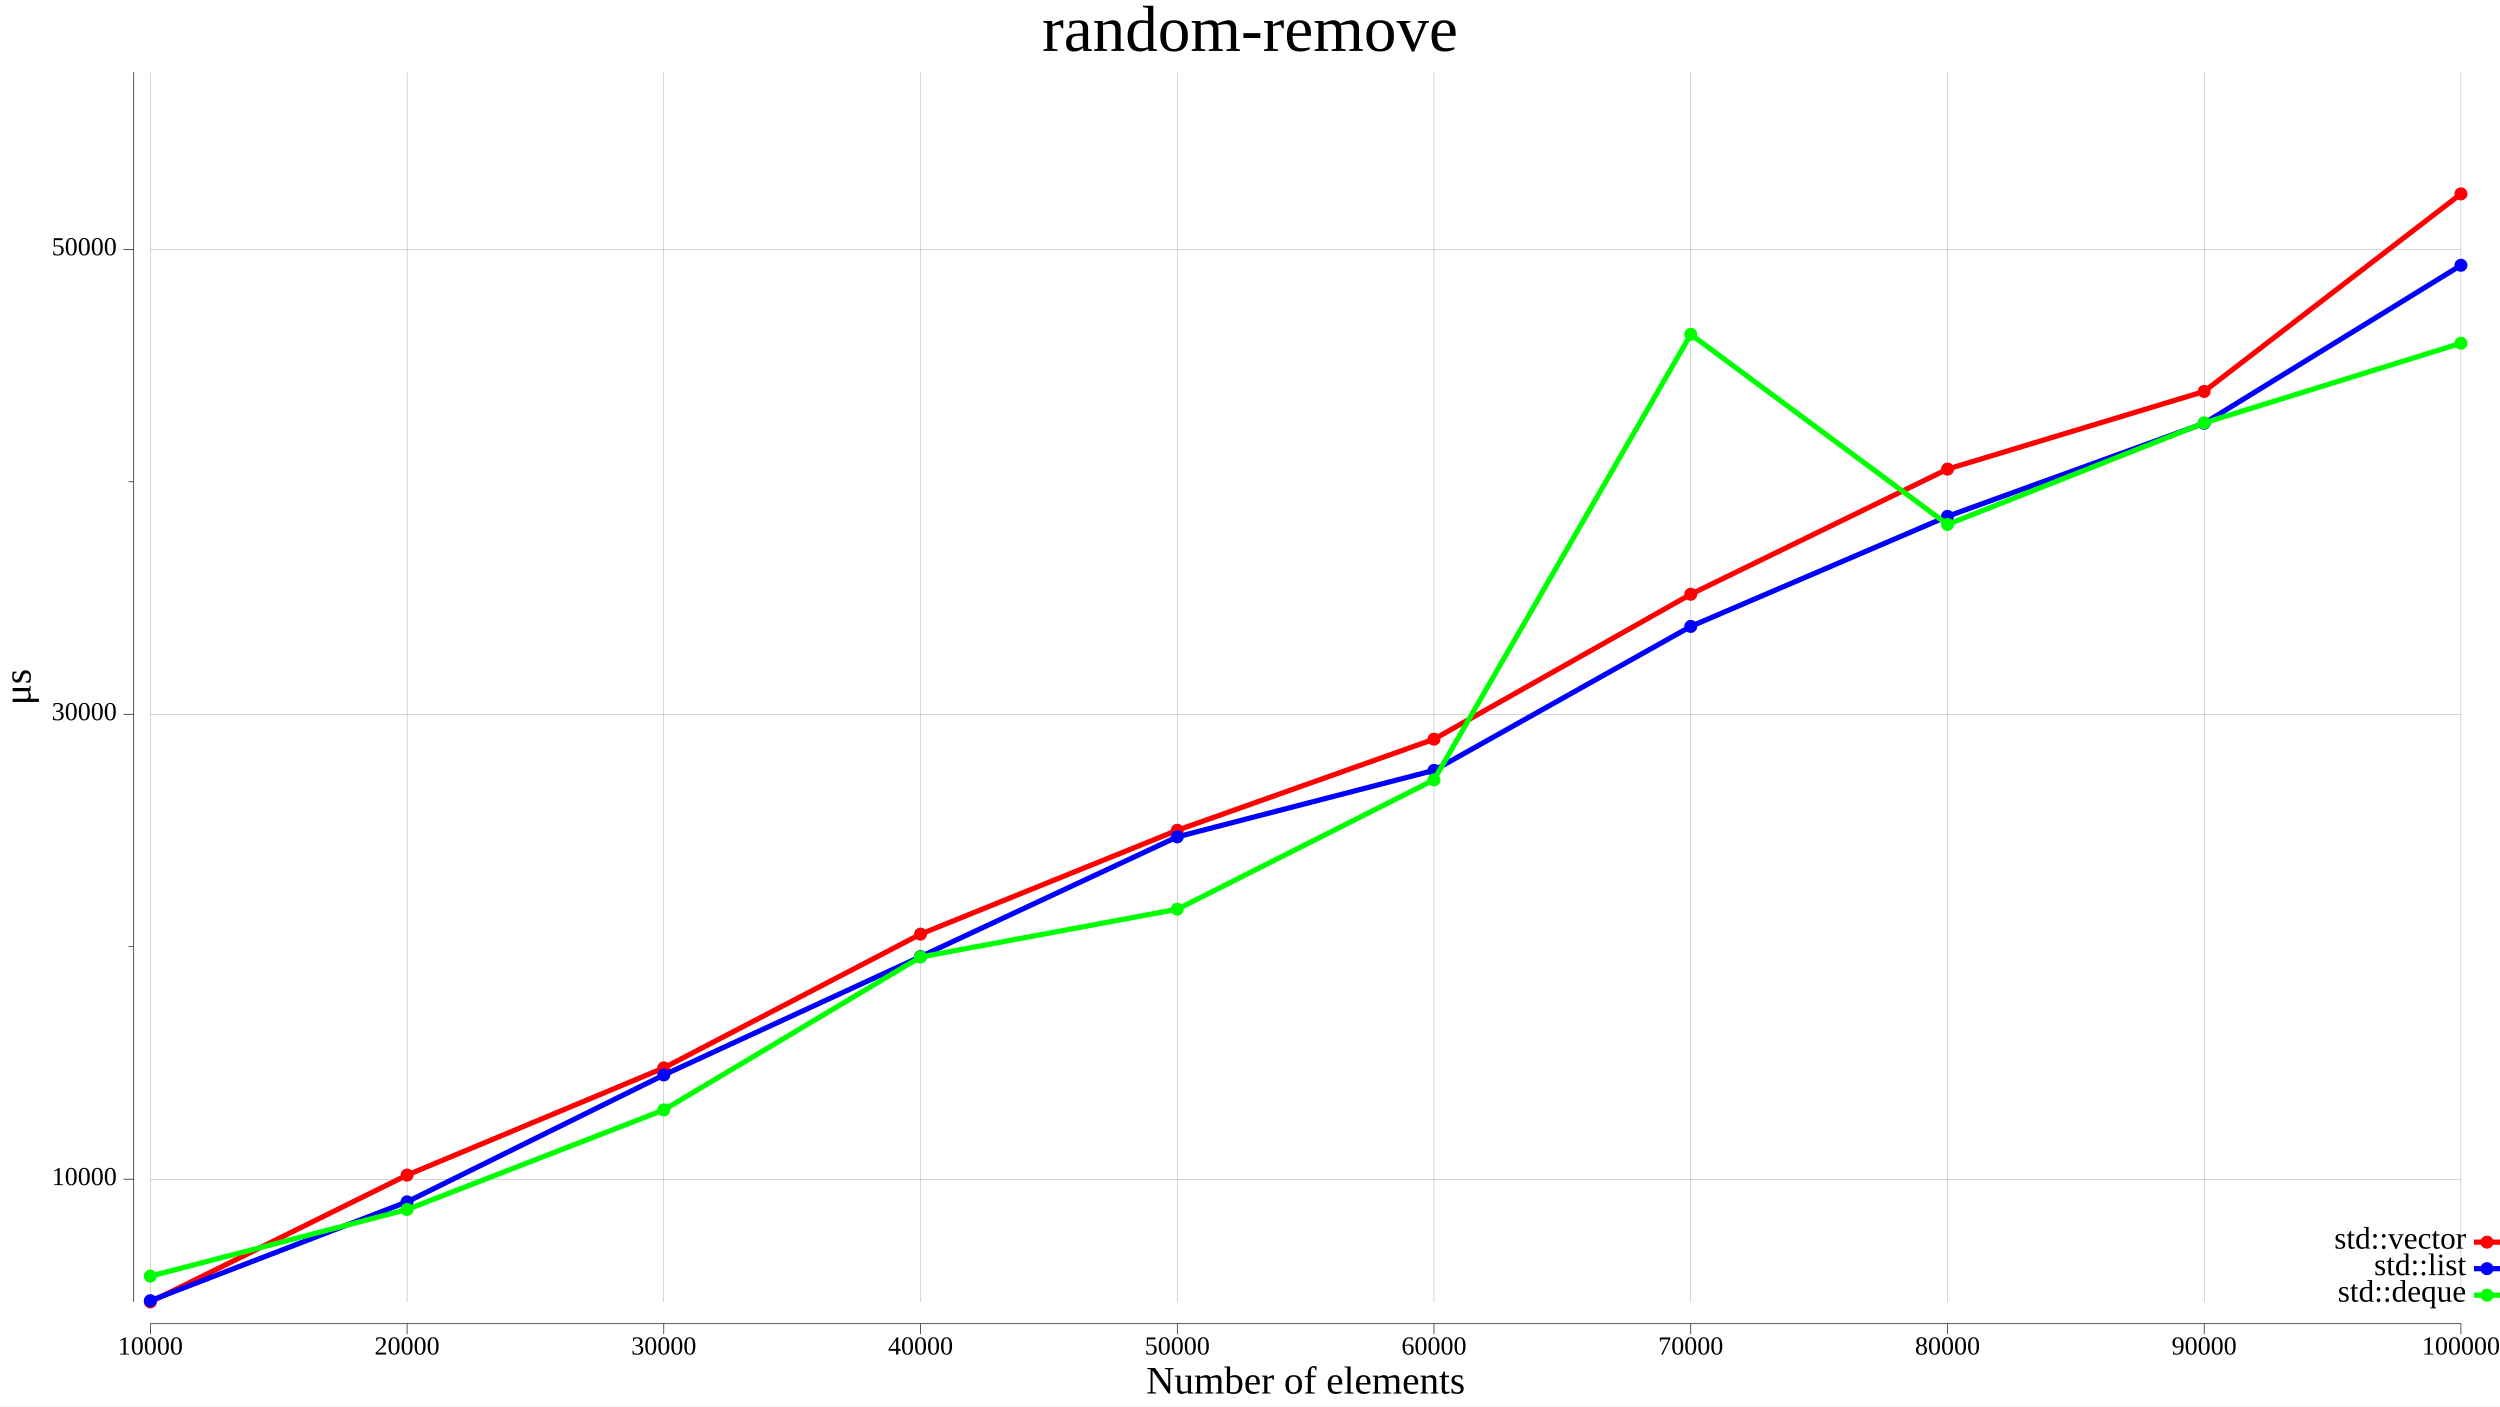
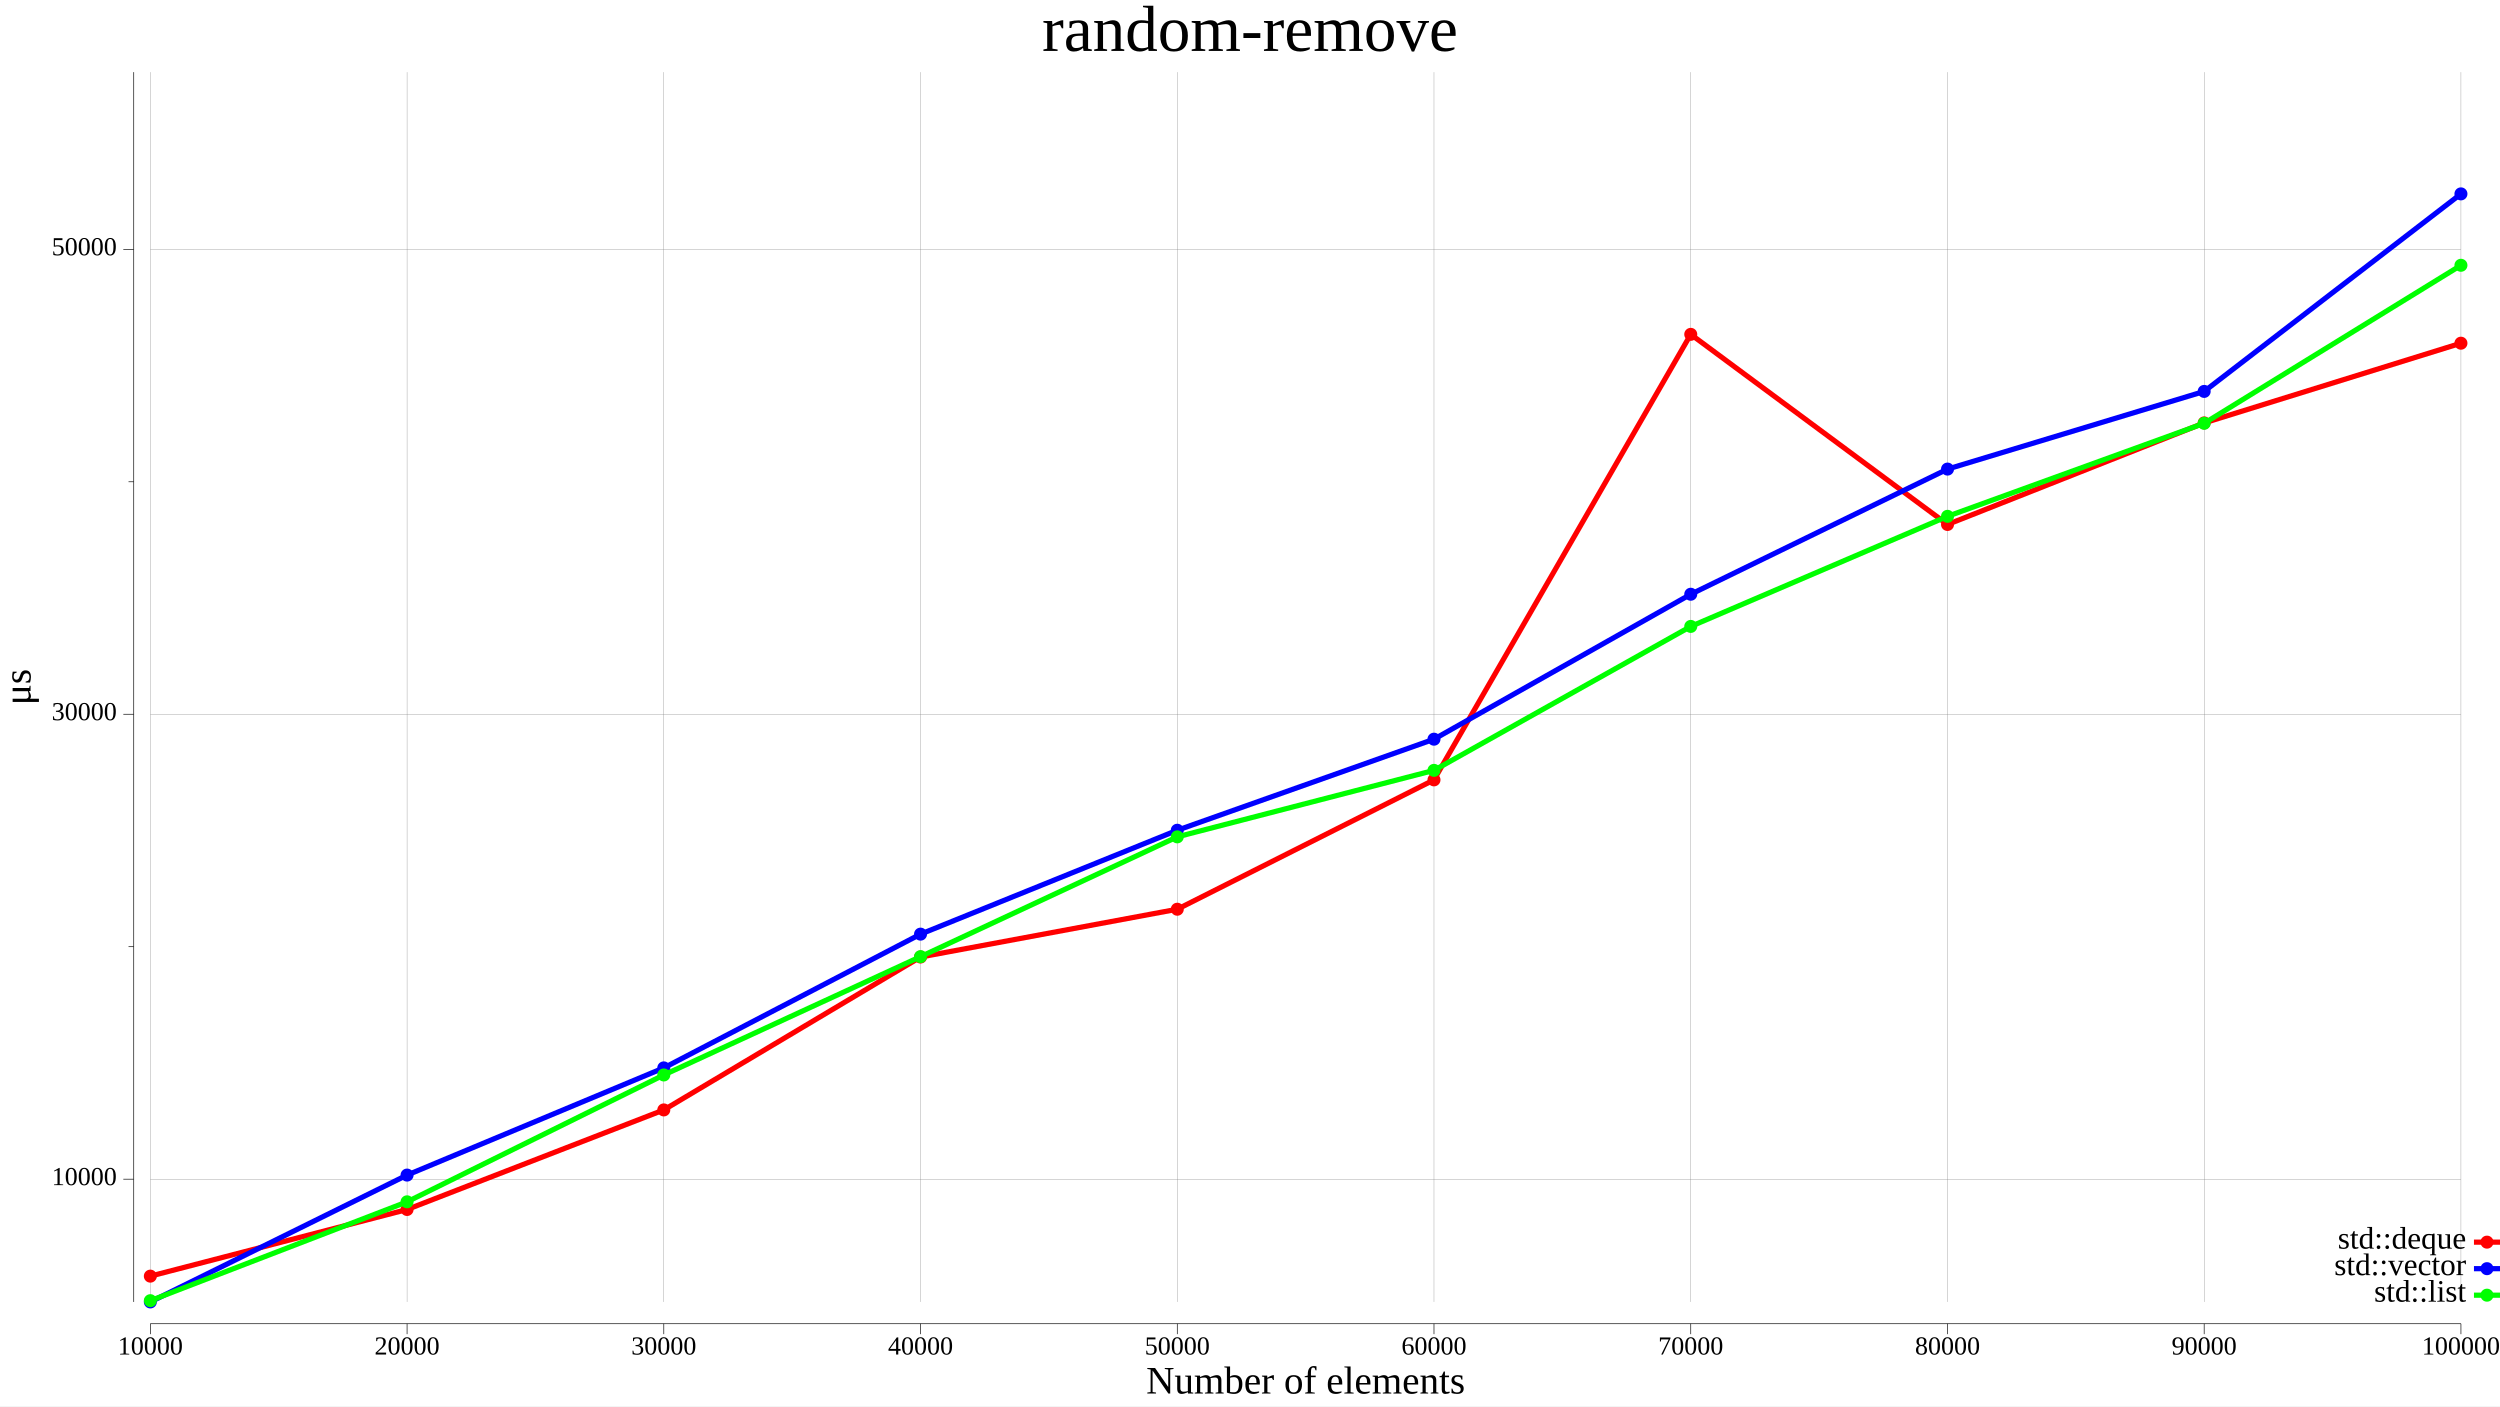
<svg xmlns="http://www.w3.org/2000/svg" width="1920pt" height="1080pt" viewBox="0 0 1920 1080">
  <g transform="scale(1, -1) translate(0, -1080)">
    <path d="M0,0L1920,0L1920,1080L0,1080Z" style="fill:#FFFFFF" />
    <text x="800.34" y="-1040.9" transform="scale(1, -1)" style="font-family:Liberation Serif;font-variant:normal;font-weight:normal;font-style:normal;font-size:50px">random-remove</text>
    <text x="880.27" y="-9.756" transform="scale(1, -1)" style="font-family:Liberation Serif;font-variant:normal;font-weight:normal;font-style:normal;font-size:30px">Number of elements</text>
    <text x="90.462" y="-39.727" transform="scale(1, -1)" style="font-family:Liberation Serif;font-variant:normal;font-weight:normal;font-style:normal;font-size:20px">10000</text>
    <text x="287.63" y="-39.727" transform="scale(1, -1)" style="font-family:Liberation Serif;font-variant:normal;font-weight:normal;font-style:normal;font-size:20px">20000</text>
    <text x="484.8" y="-39.727" transform="scale(1, -1)" style="font-family:Liberation Serif;font-variant:normal;font-weight:normal;font-style:normal;font-size:20px">30000</text>
    <text x="681.97" y="-39.727" transform="scale(1, -1)" style="font-family:Liberation Serif;font-variant:normal;font-weight:normal;font-style:normal;font-size:20px">40000</text>
    <text x="879.15" y="-39.727" transform="scale(1, -1)" style="font-family:Liberation Serif;font-variant:normal;font-weight:normal;font-style:normal;font-size:20px">50000</text>
    <text x="1076.3" y="-39.727" transform="scale(1, -1)" style="font-family:Liberation Serif;font-variant:normal;font-weight:normal;font-style:normal;font-size:20px">60000</text>
    <text x="1273.5" y="-39.727" transform="scale(1, -1)" style="font-family:Liberation Serif;font-variant:normal;font-weight:normal;font-style:normal;font-size:20px">70000</text>
    <text x="1470.7" y="-39.727" transform="scale(1, -1)" style="font-family:Liberation Serif;font-variant:normal;font-weight:normal;font-style:normal;font-size:20px">80000</text>
    <text x="1667.8" y="-39.727" transform="scale(1, -1)" style="font-family:Liberation Serif;font-variant:normal;font-weight:normal;font-style:normal;font-size:20px">90000</text>
    <text x="1860" y="-39.727" transform="scale(1, -1)" style="font-family:Liberation Serif;font-variant:normal;font-weight:normal;font-style:normal;font-size:20px">100000</text>
    <path d="M115.46,55.371L115.46,63.371" style="fill:none;stroke:#000000;stroke-width:0.5" />
    <path d="M312.63,55.371L312.63,63.371" style="fill:none;stroke:#000000;stroke-width:0.5" />
    <path d="M509.8,55.371L509.8,63.371" style="fill:none;stroke:#000000;stroke-width:0.5" />
    <path d="M706.97,55.371L706.97,63.371" style="fill:none;stroke:#000000;stroke-width:0.5" />
    <path d="M904.15,55.371L904.15,63.371" style="fill:none;stroke:#000000;stroke-width:0.5" />
    <path d="M1101.3,55.371L1101.3,63.371" style="fill:none;stroke:#000000;stroke-width:0.5" />
    <path d="M1298.5,55.371L1298.5,63.371" style="fill:none;stroke:#000000;stroke-width:0.5" />
    <path d="M1495.7,55.371L1495.7,63.371" style="fill:none;stroke:#000000;stroke-width:0.5" />
    <path d="M1692.8,55.371L1692.8,63.371" style="fill:none;stroke:#000000;stroke-width:0.5" />
    <path d="M1890,55.371L1890,63.371" style="fill:none;stroke:#000000;stroke-width:0.5" />
    <path d="M115.46,63.371L1890,63.371" style="fill:none;stroke:#000000;stroke-width:0.5" />
    <g transform="rotate(90)">
      <text x="538.49" y="23.467" transform="scale(1, -1)" style="font-family:Liberation Serif;font-variant:normal;font-weight:normal;font-style:normal;font-size:30px">μs</text>
    </g>
    <text x="39.712" y="-169.82" transform="scale(1, -1)" style="font-family:Liberation Serif;font-variant:normal;font-weight:normal;font-style:normal;font-size:20px">10000</text>
    <text x="39.712" y="-526.89" transform="scale(1, -1)" style="font-family:Liberation Serif;font-variant:normal;font-weight:normal;font-style:normal;font-size:20px">30000</text>
    <text x="39.712" y="-883.95" transform="scale(1, -1)" style="font-family:Liberation Serif;font-variant:normal;font-weight:normal;font-style:normal;font-size:20px">50000</text>
    <path d="M94.712,174.39L102.71,174.39" style="fill:none;stroke:#000000;stroke-width:0.5" />
    <path d="M94.712,531.46L102.71,531.46" style="fill:none;stroke:#000000;stroke-width:0.5" />
    <path d="M94.712,888.52L102.71,888.52" style="fill:none;stroke:#000000;stroke-width:0.5" />
    <path d="M98.712,352.93L102.71,352.93" style="fill:none;stroke:#000000;stroke-width:0.5" />
    <path d="M98.712,709.99L102.71,709.99" style="fill:none;stroke:#000000;stroke-width:0.5" />
    <path d="M102.71,80.11L102.71,1024.6" style="fill:none;stroke:#000000;stroke-width:0.5" />
    <path d="M115.46,80.11L115.46,1024.6" style="fill:none;stroke:#808080;stroke-width:0.25" />
    <path d="M312.63,80.11L312.63,1024.6" style="fill:none;stroke:#808080;stroke-width:0.25" />
    <path d="M509.8,80.11L509.8,1024.6" style="fill:none;stroke:#808080;stroke-width:0.25" />
    <path d="M706.97,80.11L706.97,1024.6" style="fill:none;stroke:#808080;stroke-width:0.25" />
    <path d="M904.15,80.11L904.15,1024.6" style="fill:none;stroke:#808080;stroke-width:0.25" />
    <path d="M1101.3,80.11L1101.3,1024.6" style="fill:none;stroke:#808080;stroke-width:0.25" />
    <path d="M1298.5,80.11L1298.5,1024.6" style="fill:none;stroke:#808080;stroke-width:0.25" />
    <path d="M1495.7,80.11L1495.7,1024.6" style="fill:none;stroke:#808080;stroke-width:0.25" />
    <path d="M1692.8,80.11L1692.8,1024.6" style="fill:none;stroke:#808080;stroke-width:0.25" />
    <path d="M1890,80.11L1890,1024.6" style="fill:none;stroke:#808080;stroke-width:0.25" />
    <path d="M115.46,174.39L1890,174.39" style="fill:none;stroke:#808080;stroke-width:0.25" />
    <path d="M115.46,531.46L1890,531.46" style="fill:none;stroke:#808080;stroke-width:0.25" />
    <path d="M115.46,888.52L1890,888.52" style="fill:none;stroke:#808080;stroke-width:0.25" />
-     <path d="M115.46,80.11L312.63,177.54L509.8,259.86L706.97,362.58L904.15,442.37L1101.3,512.3L1298.5,623.62L1495.7,719.74L1692.8,779.39L1890,931.1" style="fill:none;stroke:#FF0000;stroke-width:4" />
-     <path d="M120.46,80.11A5,5 0 1 1 110.46,80.11A5,5 0 1 1 120.46,80.11Z" style="fill:#FF0000" />
-     <path d="M317.63,177.54A5,5 0 1 1 307.63,177.54A5,5 0 1 1 317.63,177.54Z" style="fill:#FF0000" />
-     <path d="M514.8,259.86A5,5 0 1 1 504.8,259.86A5,5 0 1 1 514.8,259.86Z" style="fill:#FF0000" />
-     <path d="M711.97,362.58A5,5 0 1 1 701.97,362.58A5,5 0 1 1 711.97,362.58Z" style="fill:#FF0000" />
-     <path d="M909.15,442.37A5,5 0 1 1 899.15,442.37A5,5 0 1 1 909.15,442.37Z" style="fill:#FF0000" />
-     <path d="M1106.3,512.3A5,5 0 1 1 1096.3,512.3A5,5 0 1 1 1106.3,512.3Z" style="fill:#FF0000" />
-     <path d="M1303.5,623.62A5,5 0 1 1 1293.5,623.62A5,5 0 1 1 1303.5,623.62Z" style="fill:#FF0000" />
-     <path d="M1500.7,719.74A5,5 0 1 1 1490.7,719.74A5,5 0 1 1 1500.7,719.74Z" style="fill:#FF0000" />
-     <path d="M1697.8,779.39A5,5 0 1 1 1687.8,779.39A5,5 0 1 1 1697.8,779.39Z" style="fill:#FF0000" />
-     <path d="M1895,931.1A5,5 0 1 1 1885,931.1A5,5 0 1 1 1895,931.1Z" style="fill:#FF0000" />
-     <path d="M115.46,81.074L312.63,157L509.8,254.43L706.97,345.3L904.15,437.3L1101.3,488.36L1298.5,598.91L1495.7,683.46L1692.8,754.91L1890,876.26" style="fill:none;stroke:#0000FF;stroke-width:4" />
-     <path d="M120.46,81.074A5,5 0 1 1 110.46,81.074A5,5 0 1 1 120.46,81.074Z" style="fill:#0000FF" />
-     <path d="M317.63,157A5,5 0 1 1 307.63,157A5,5 0 1 1 317.63,157Z" style="fill:#0000FF" />
-     <path d="M514.8,254.43A5,5 0 1 1 504.8,254.43A5,5 0 1 1 514.8,254.43Z" style="fill:#0000FF" />
-     <path d="M711.97,345.3A5,5 0 1 1 701.97,345.3A5,5 0 1 1 711.97,345.3Z" style="fill:#0000FF" />
-     <path d="M909.15,437.3A5,5 0 1 1 899.15,437.3A5,5 0 1 1 909.15,437.3Z" style="fill:#0000FF" />
-     <path d="M1106.3,488.36A5,5 0 1 1 1096.3,488.36A5,5 0 1 1 1106.3,488.36Z" style="fill:#0000FF" />
-     <path d="M1303.5,598.91A5,5 0 1 1 1293.5,598.91A5,5 0 1 1 1303.5,598.91Z" style="fill:#0000FF" />
-     <path d="M1500.7,683.46A5,5 0 1 1 1490.7,683.46A5,5 0 1 1 1500.7,683.46Z" style="fill:#0000FF" />
-     <path d="M1697.8,754.91A5,5 0 1 1 1687.8,754.91A5,5 0 1 1 1697.8,754.91Z" style="fill:#0000FF" />
-     <path d="M1895,876.26A5,5 0 1 1 1885,876.26A5,5 0 1 1 1895,876.26Z" style="fill:#0000FF" />
-     <path d="M115.46,99.927L312.63,151.11L509.8,227.58L706.97,345L904.15,381.71L1101.3,481.06L1298.5,823.22L1495.7,677.2L1692.8,755.2L1890,816.42" style="fill:none;stroke:#00FF00;stroke-width:4" />
-     <path d="M120.46,99.927A5,5 0 1 1 110.46,99.927A5,5 0 1 1 120.46,99.927Z" style="fill:#00FF00" />
-     <path d="M317.63,151.11A5,5 0 1 1 307.63,151.11A5,5 0 1 1 317.63,151.11Z" style="fill:#00FF00" />
-     <path d="M514.8,227.58A5,5 0 1 1 504.8,227.58A5,5 0 1 1 514.8,227.58Z" style="fill:#00FF00" />
-     <path d="M711.97,345A5,5 0 1 1 701.97,345A5,5 0 1 1 711.97,345Z" style="fill:#00FF00" />
-     <path d="M909.15,381.71A5,5 0 1 1 899.15,381.71A5,5 0 1 1 909.15,381.71Z" style="fill:#00FF00" />
-     <path d="M1106.3,481.06A5,5 0 1 1 1096.3,481.06A5,5 0 1 1 1106.3,481.06Z" style="fill:#00FF00" />
-     <path d="M1303.5,823.22A5,5 0 1 1 1293.5,823.22A5,5 0 1 1 1303.5,823.22Z" style="fill:#00FF00" />
-     <path d="M1500.7,677.2A5,5 0 1 1 1490.7,677.2A5,5 0 1 1 1500.7,677.2Z" style="fill:#00FF00" />
-     <path d="M1697.8,755.2A5,5 0 1 1 1687.8,755.2A5,5 0 1 1 1697.8,755.2Z" style="fill:#00FF00" />
-     <path d="M1895,816.42A5,5 0 1 1 1885,816.42A5,5 0 1 1 1895,816.42Z" style="fill:#00FF00" />
+     <path d="M115.46,99.927L312.63,151.11L509.8,227.58L706.97,345L904.15,381.71L1101.3,481.06L1298.5,823.22L1495.7,677.2L1692.8,755.2L1890,816.42" style="fill:none;stroke:#FF0000;stroke-width:4" />
+     <path d="M120.46,99.927A5,5 0 1 1 110.46,99.927A5,5 0 1 1 120.46,99.927Z" style="fill:#FF0000" />
+     <path d="M317.63,151.11A5,5 0 1 1 307.63,151.11A5,5 0 1 1 317.63,151.11Z" style="fill:#FF0000" />
+     <path d="M514.8,227.58A5,5 0 1 1 504.8,227.58A5,5 0 1 1 514.8,227.58Z" style="fill:#FF0000" />
+     <path d="M711.97,345A5,5 0 1 1 701.97,345A5,5 0 1 1 711.97,345Z" style="fill:#FF0000" />
+     <path d="M909.15,381.71A5,5 0 1 1 899.15,381.71A5,5 0 1 1 909.15,381.71Z" style="fill:#FF0000" />
+     <path d="M1106.3,481.06A5,5 0 1 1 1096.3,481.06A5,5 0 1 1 1106.3,481.06Z" style="fill:#FF0000" />
+     <path d="M1303.5,823.22A5,5 0 1 1 1293.5,823.22A5,5 0 1 1 1303.5,823.22Z" style="fill:#FF0000" />
+     <path d="M1500.7,677.2A5,5 0 1 1 1490.7,677.2A5,5 0 1 1 1500.7,677.2Z" style="fill:#FF0000" />
+     <path d="M1697.8,755.2A5,5 0 1 1 1687.8,755.2A5,5 0 1 1 1697.8,755.2Z" style="fill:#FF0000" />
+     <path d="M1895,816.42A5,5 0 1 1 1885,816.42A5,5 0 1 1 1895,816.42Z" style="fill:#FF0000" />
+     <path d="M115.46,80.11L312.63,177.54L509.8,259.86L706.97,362.58L904.15,442.37L1101.3,512.3L1298.5,623.62L1495.7,719.74L1692.8,779.39L1890,931.1" style="fill:none;stroke:#0000FF;stroke-width:4" />
+     <path d="M120.46,80.11A5,5 0 1 1 110.46,80.11A5,5 0 1 1 120.46,80.11Z" style="fill:#0000FF" />
+     <path d="M317.63,177.54A5,5 0 1 1 307.63,177.54A5,5 0 1 1 317.63,177.54Z" style="fill:#0000FF" />
+     <path d="M514.8,259.86A5,5 0 1 1 504.8,259.86A5,5 0 1 1 514.8,259.86Z" style="fill:#0000FF" />
+     <path d="M711.97,362.58A5,5 0 1 1 701.97,362.58A5,5 0 1 1 711.97,362.58Z" style="fill:#0000FF" />
+     <path d="M909.15,442.37A5,5 0 1 1 899.15,442.37A5,5 0 1 1 909.15,442.37Z" style="fill:#0000FF" />
+     <path d="M1106.3,512.3A5,5 0 1 1 1096.3,512.3A5,5 0 1 1 1106.3,512.3Z" style="fill:#0000FF" />
+     <path d="M1303.5,623.62A5,5 0 1 1 1293.5,623.62A5,5 0 1 1 1303.5,623.62Z" style="fill:#0000FF" />
+     <path d="M1500.7,719.74A5,5 0 1 1 1490.7,719.74A5,5 0 1 1 1500.7,719.74Z" style="fill:#0000FF" />
+     <path d="M1697.8,779.39A5,5 0 1 1 1687.8,779.39A5,5 0 1 1 1697.8,779.39Z" style="fill:#0000FF" />
+     <path d="M1895,931.1A5,5 0 1 1 1885,931.1A5,5 0 1 1 1895,931.1Z" style="fill:#0000FF" />
+     <path d="M115.46,81.074L312.63,157L509.8,254.43L706.97,345.3L904.15,437.3L1101.3,488.36L1298.5,598.91L1495.7,683.46L1692.8,754.91L1890,876.26" style="fill:none;stroke:#00FF00;stroke-width:4" />
+     <path d="M120.46,81.074A5,5 0 1 1 110.46,81.074A5,5 0 1 1 120.46,81.074Z" style="fill:#00FF00" />
+     <path d="M317.63,157A5,5 0 1 1 307.63,157A5,5 0 1 1 317.63,157Z" style="fill:#00FF00" />
+     <path d="M514.8,254.43A5,5 0 1 1 504.8,254.43A5,5 0 1 1 514.8,254.43Z" style="fill:#00FF00" />
+     <path d="M711.97,345.3A5,5 0 1 1 701.97,345.3A5,5 0 1 1 711.97,345.3Z" style="fill:#00FF00" />
+     <path d="M909.15,437.3A5,5 0 1 1 899.15,437.3A5,5 0 1 1 909.15,437.3Z" style="fill:#00FF00" />
+     <path d="M1106.3,488.36A5,5 0 1 1 1096.3,488.36A5,5 0 1 1 1106.3,488.36Z" style="fill:#00FF00" />
+     <path d="M1303.5,598.91A5,5 0 1 1 1293.5,598.91A5,5 0 1 1 1303.5,598.91Z" style="fill:#00FF00" />
+     <path d="M1500.7,683.46A5,5 0 1 1 1490.7,683.46A5,5 0 1 1 1500.7,683.46Z" style="fill:#00FF00" />
+     <path d="M1697.8,754.91A5,5 0 1 1 1687.8,754.91A5,5 0 1 1 1697.8,754.91Z" style="fill:#00FF00" />
+     <path d="M1895,876.26A5,5 0 1 1 1885,876.26A5,5 0 1 1 1895,876.26Z" style="fill:#00FF00" />
    <path d="M1900,126.03L1920,126.03" style="fill:none;stroke:#FF0000;stroke-width:4" />
    <path d="M1915,126.03A5,5 0 1 1 1905,126.03A5,5 0 1 1 1915,126.03Z" style="fill:#FF0000" />
-     <text x="1792.7" y="-121.05" transform="scale(1, -1)" style="font-family:Liberation Serif;font-variant:normal;font-weight:normal;font-style:normal;font-size:24px">std::vector</text>
+     <text x="1795.4" y="-121.05" transform="scale(1, -1)" style="font-family:Liberation Serif;font-variant:normal;font-weight:normal;font-style:normal;font-size:24px">std::deque</text>
    <path d="M1900,105.66L1920,105.66" style="fill:none;stroke:#0000FF;stroke-width:4" />
    <path d="M1915,105.66A5,5 0 1 1 1905,105.66A5,5 0 1 1 1915,105.66Z" style="fill:#0000FF" />
-     <text x="1823.3" y="-100.69" transform="scale(1, -1)" style="font-family:Liberation Serif;font-variant:normal;font-weight:normal;font-style:normal;font-size:24px">std::list</text>
+     <text x="1792.7" y="-100.69" transform="scale(1, -1)" style="font-family:Liberation Serif;font-variant:normal;font-weight:normal;font-style:normal;font-size:24px">std::vector</text>
    <path d="M1900,85.294L1920,85.294" style="fill:none;stroke:#00FF00;stroke-width:4" />
    <path d="M1915,85.294A5,5 0 1 1 1905,85.294A5,5 0 1 1 1915,85.294Z" style="fill:#00FF00" />
-     <text x="1795.4" y="-80.319" transform="scale(1, -1)" style="font-family:Liberation Serif;font-variant:normal;font-weight:normal;font-style:normal;font-size:24px">std::deque</text>
+     <text x="1823.3" y="-80.319" transform="scale(1, -1)" style="font-family:Liberation Serif;font-variant:normal;font-weight:normal;font-style:normal;font-size:24px">std::list</text>
  </g>
</svg>
